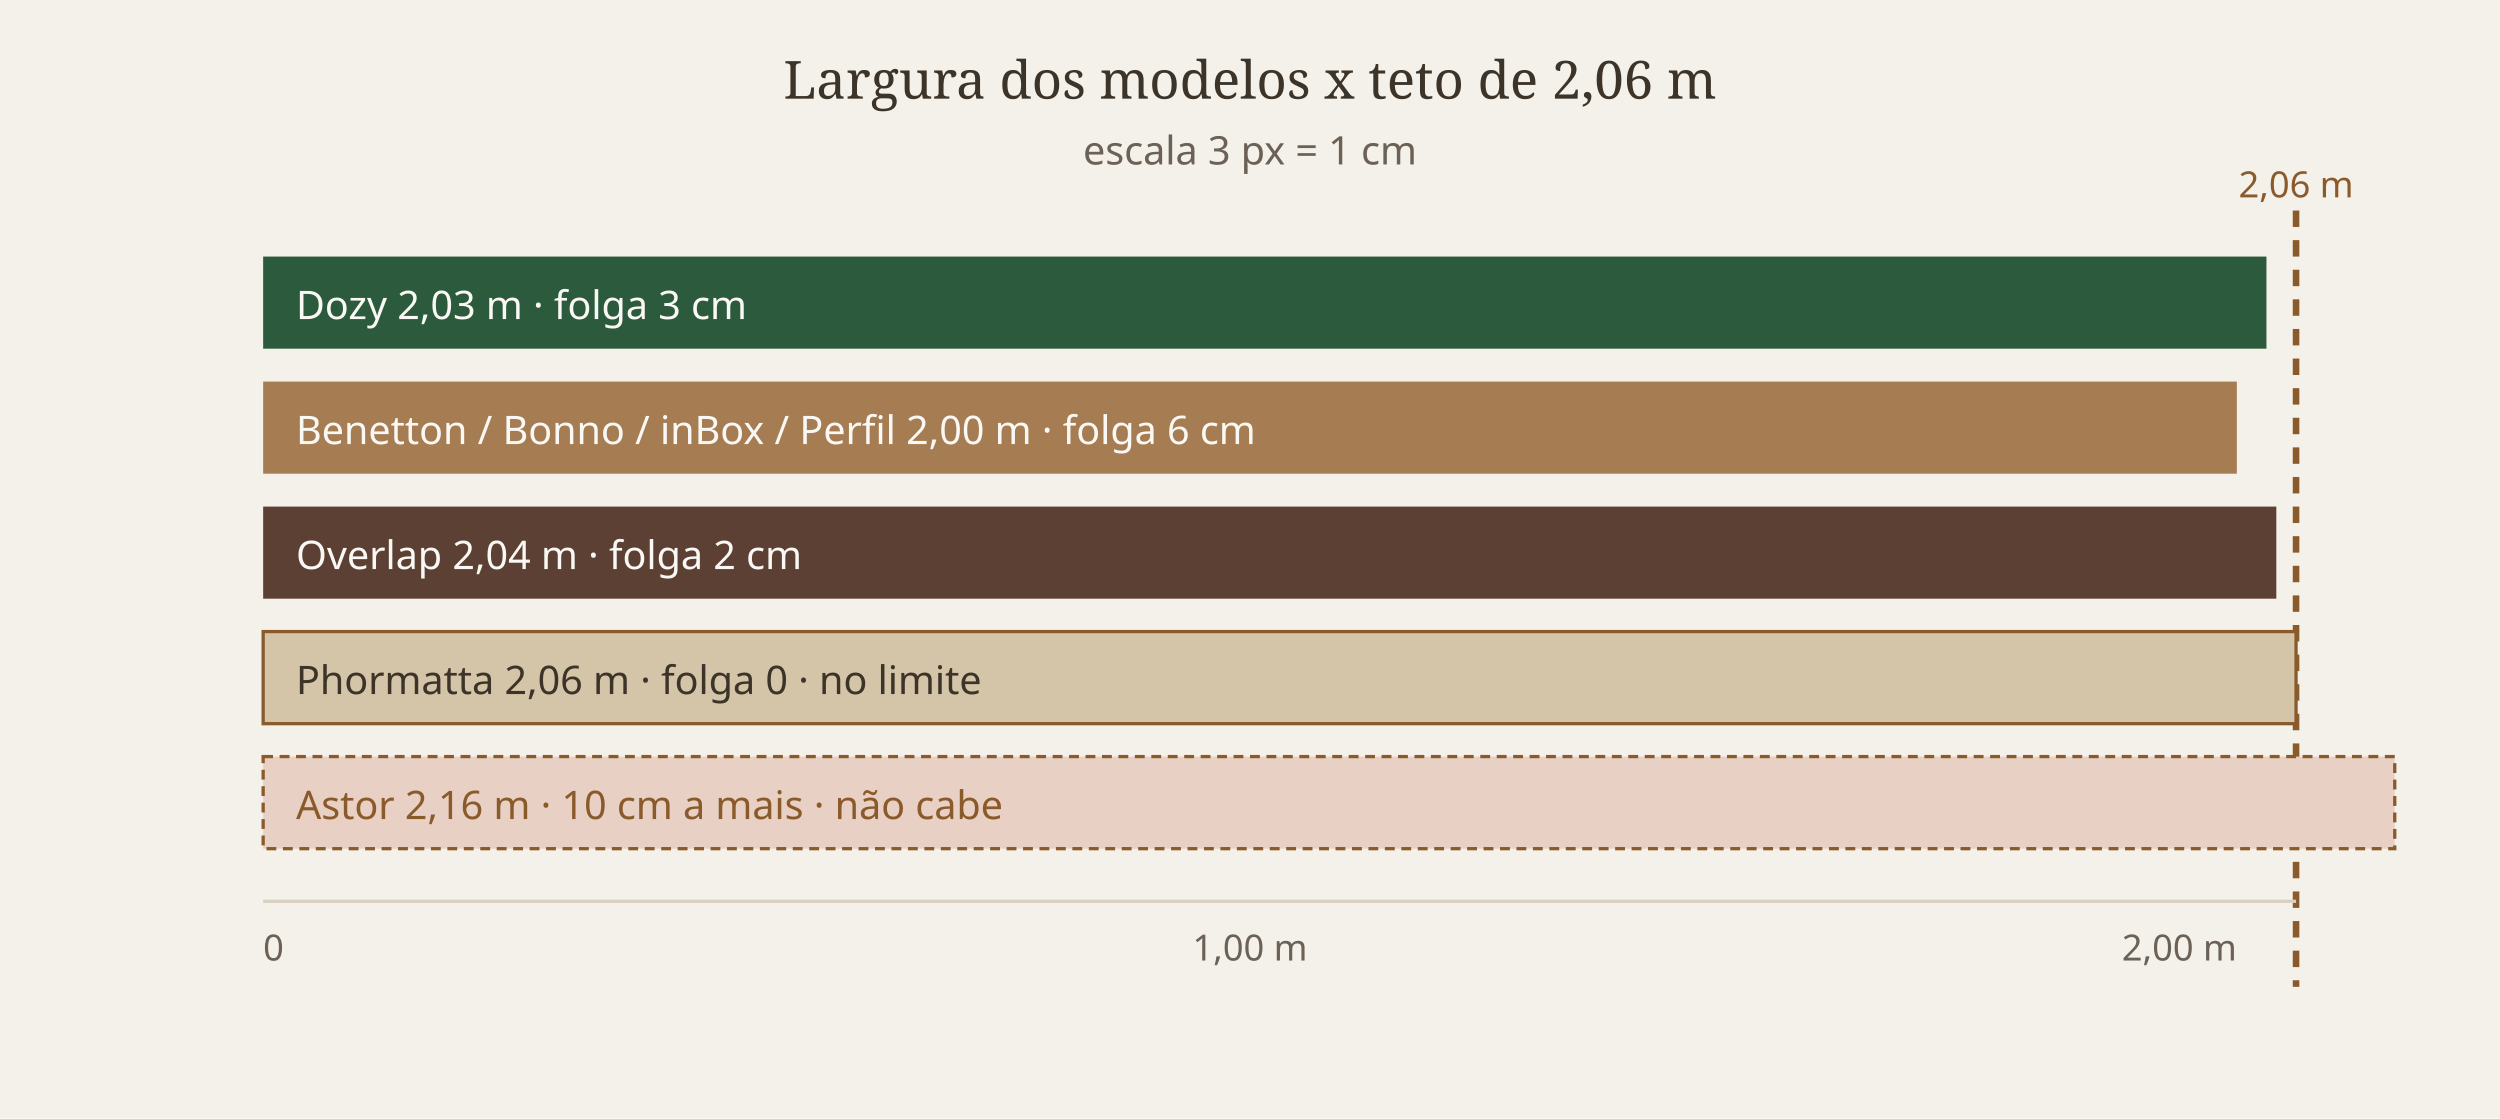
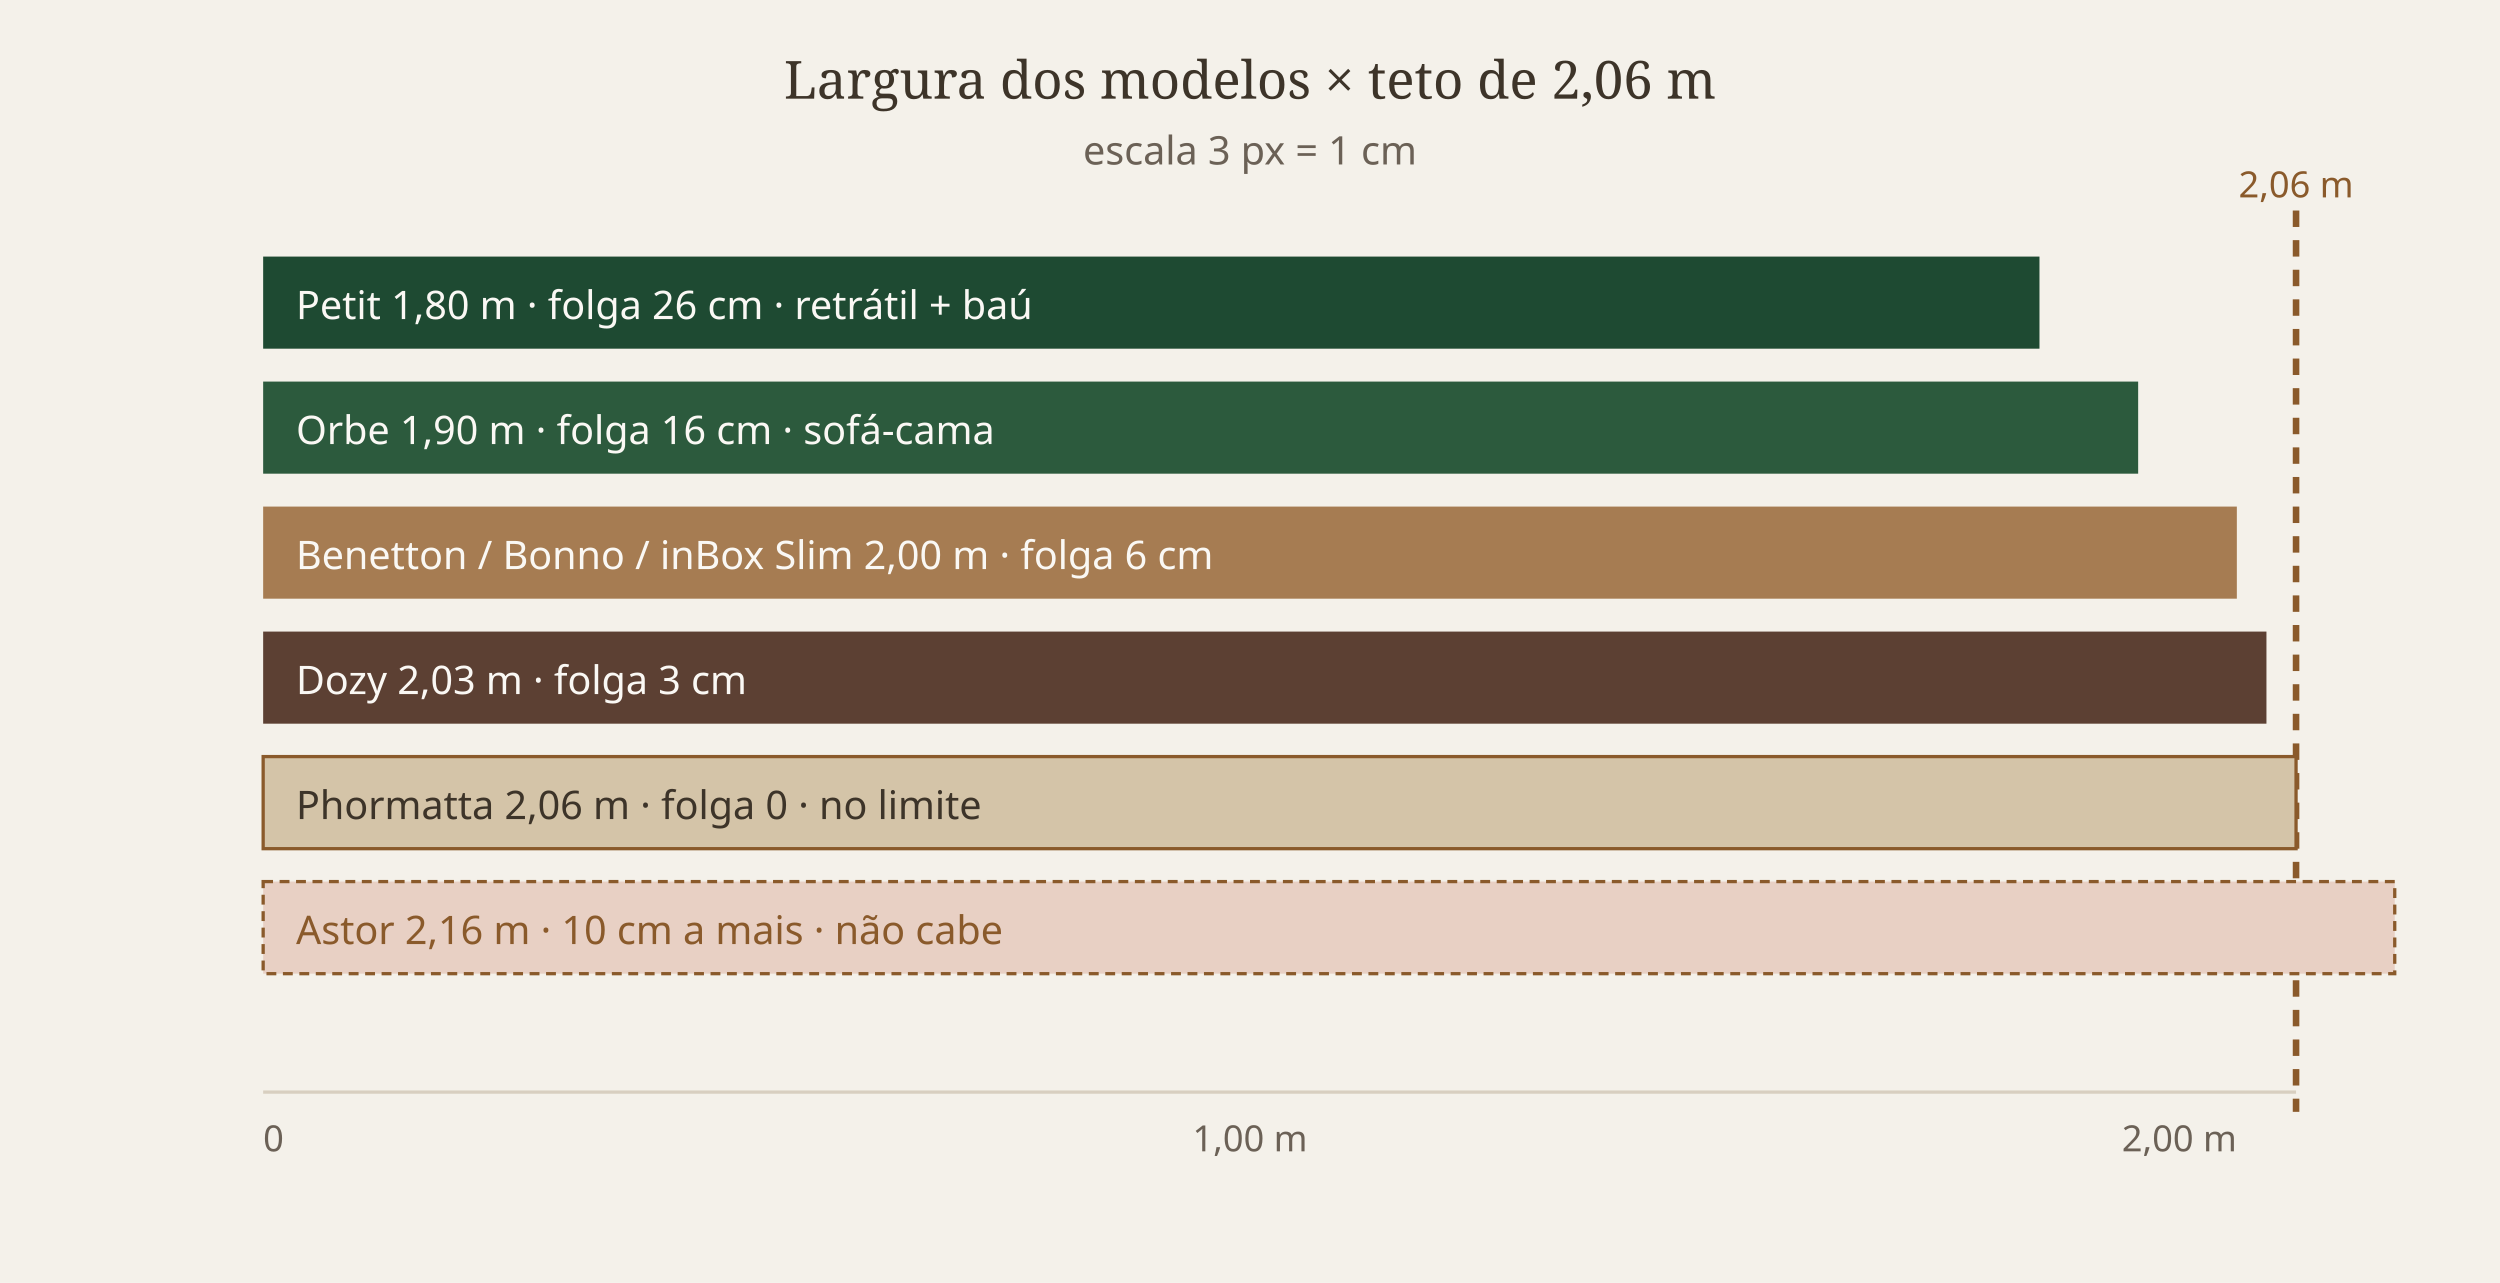
- <svg xmlns="http://www.w3.org/2000/svg" viewBox="0 0 760 340" role="img">
-   <rect width="760" height="340" fill="#f4f1ea" />
-   <text x="380" y="30" text-anchor="middle" font-family="Georgia, serif" font-size="16" fill="#3d3429">Largura dos modelos x teto de 2,06 m</text>
+ <svg xmlns="http://www.w3.org/2000/svg" viewBox="0 0 760 390" role="img">
+   <rect width="760" height="390" fill="#f4f1ea" />
+   <text x="380" y="30" text-anchor="middle" font-family="Georgia, serif" font-size="16" fill="#3d3429">Largura dos modelos × teto de 2,06 m</text>
  <text x="380" y="50" text-anchor="middle" font-family="system-ui, sans-serif" font-size="12" fill="#6b6156">escala 3 px = 1 cm</text>
-   <line x1="698" y1="64" x2="698" y2="300" stroke="#8a5a2b" stroke-width="2" stroke-dasharray="5 4" />
+   <line x1="698" y1="64" x2="698" y2="338" stroke="#8a5a2b" stroke-width="2" stroke-dasharray="5 4" />
  <text x="698" y="60" text-anchor="middle" font-family="system-ui, sans-serif" font-size="11" fill="#8a5a2b">2,06 m</text>
-   <rect x="80" y="78" width="609" height="28" fill="#2c5a3d" />
-   <text x="90" y="97" font-family="system-ui, sans-serif" font-size="12" fill="#faf8f4">Dozy 2,03 m · folga 3 cm</text>
-   <rect x="80" y="116" width="600" height="28" fill="#a67c52" />
-   <text x="90" y="135" font-family="system-ui, sans-serif" font-size="12" fill="#faf8f4">Benetton / Bonno / inBox / Perfil 2,00 m · folga 6 cm</text>
-   <rect x="80" y="154" width="612" height="28" fill="#5c4033" />
-   <text x="90" y="173" font-family="system-ui, sans-serif" font-size="12" fill="#faf8f4">Overlap 2,04 m · folga 2 cm</text>
-   <rect x="80" y="192" width="618" height="28" fill="#d4c4a8" stroke="#8a5a2b" />
-   <text x="90" y="211" font-family="system-ui, sans-serif" font-size="12" fill="#3d3429">Phormatta 2,06 m · folga 0 · no limite</text>
-   <rect x="80" y="230" width="648" height="28" fill="#e8d0c4" stroke="#8a5a2b" stroke-dasharray="3 2" />
-   <text x="90" y="249" font-family="system-ui, sans-serif" font-size="12" fill="#8a5a2b">Astor 2,16 m · 10 cm a mais · não cabe</text>
-   <text x="80" y="292" font-family="system-ui, sans-serif" font-size="11" fill="#6b6156">0</text>
-   <text x="380" y="292" text-anchor="middle" font-family="system-ui, sans-serif" font-size="11" fill="#6b6156">1,00 m</text>
-   <text x="680" y="292" text-anchor="end" font-family="system-ui, sans-serif" font-size="11" fill="#6b6156">2,00 m</text>
-   <line x1="80" y1="274" x2="698" y2="274" stroke="#d8cfc0" />
+   <rect x="80" y="78" width="540" height="28" fill="#1e4a32" />
+   <text x="90" y="97" font-family="system-ui, sans-serif" font-size="12" fill="#faf8f4">Petit 1,80 m · folga 26 cm · retrátil + baú</text>
+   <rect x="80" y="116" width="570" height="28" fill="#2c5a3d" />
+   <text x="90" y="135" font-family="system-ui, sans-serif" font-size="12" fill="#faf8f4">Orbe 1,90 m · folga 16 cm · sofá-cama</text>
+   <rect x="80" y="154" width="600" height="28" fill="#a67c52" />
+   <text x="90" y="173" font-family="system-ui, sans-serif" font-size="12" fill="#faf8f4">Benetton / Bonno / inBox Slim 2,00 m · folga 6 cm</text>
+   <rect x="80" y="192" width="609" height="28" fill="#5c4033" />
+   <text x="90" y="211" font-family="system-ui, sans-serif" font-size="12" fill="#faf8f4">Dozy 2,03 m · folga 3 cm</text>
+   <rect x="80" y="230" width="618" height="28" fill="#d4c4a8" stroke="#8a5a2b" />
+   <text x="90" y="249" font-family="system-ui, sans-serif" font-size="12" fill="#3d3429">Phormatta 2,06 m · folga 0 · no limite</text>
+   <rect x="80" y="268" width="648" height="28" fill="#e8d0c4" stroke="#8a5a2b" stroke-dasharray="3 2" />
+   <text x="90" y="287" font-family="system-ui, sans-serif" font-size="12" fill="#8a5a2b">Astor 2,16 m · 10 cm a mais · não cabe</text>
+   <text x="80" y="350" font-family="system-ui, sans-serif" font-size="11" fill="#6b6156">0</text>
+   <text x="380" y="350" text-anchor="middle" font-family="system-ui, sans-serif" font-size="11" fill="#6b6156">1,00 m</text>
+   <text x="680" y="350" text-anchor="end" font-family="system-ui, sans-serif" font-size="11" fill="#6b6156">2,00 m</text>
+   <line x1="80" y1="332" x2="698" y2="332" stroke="#d8cfc0" />
</svg>
